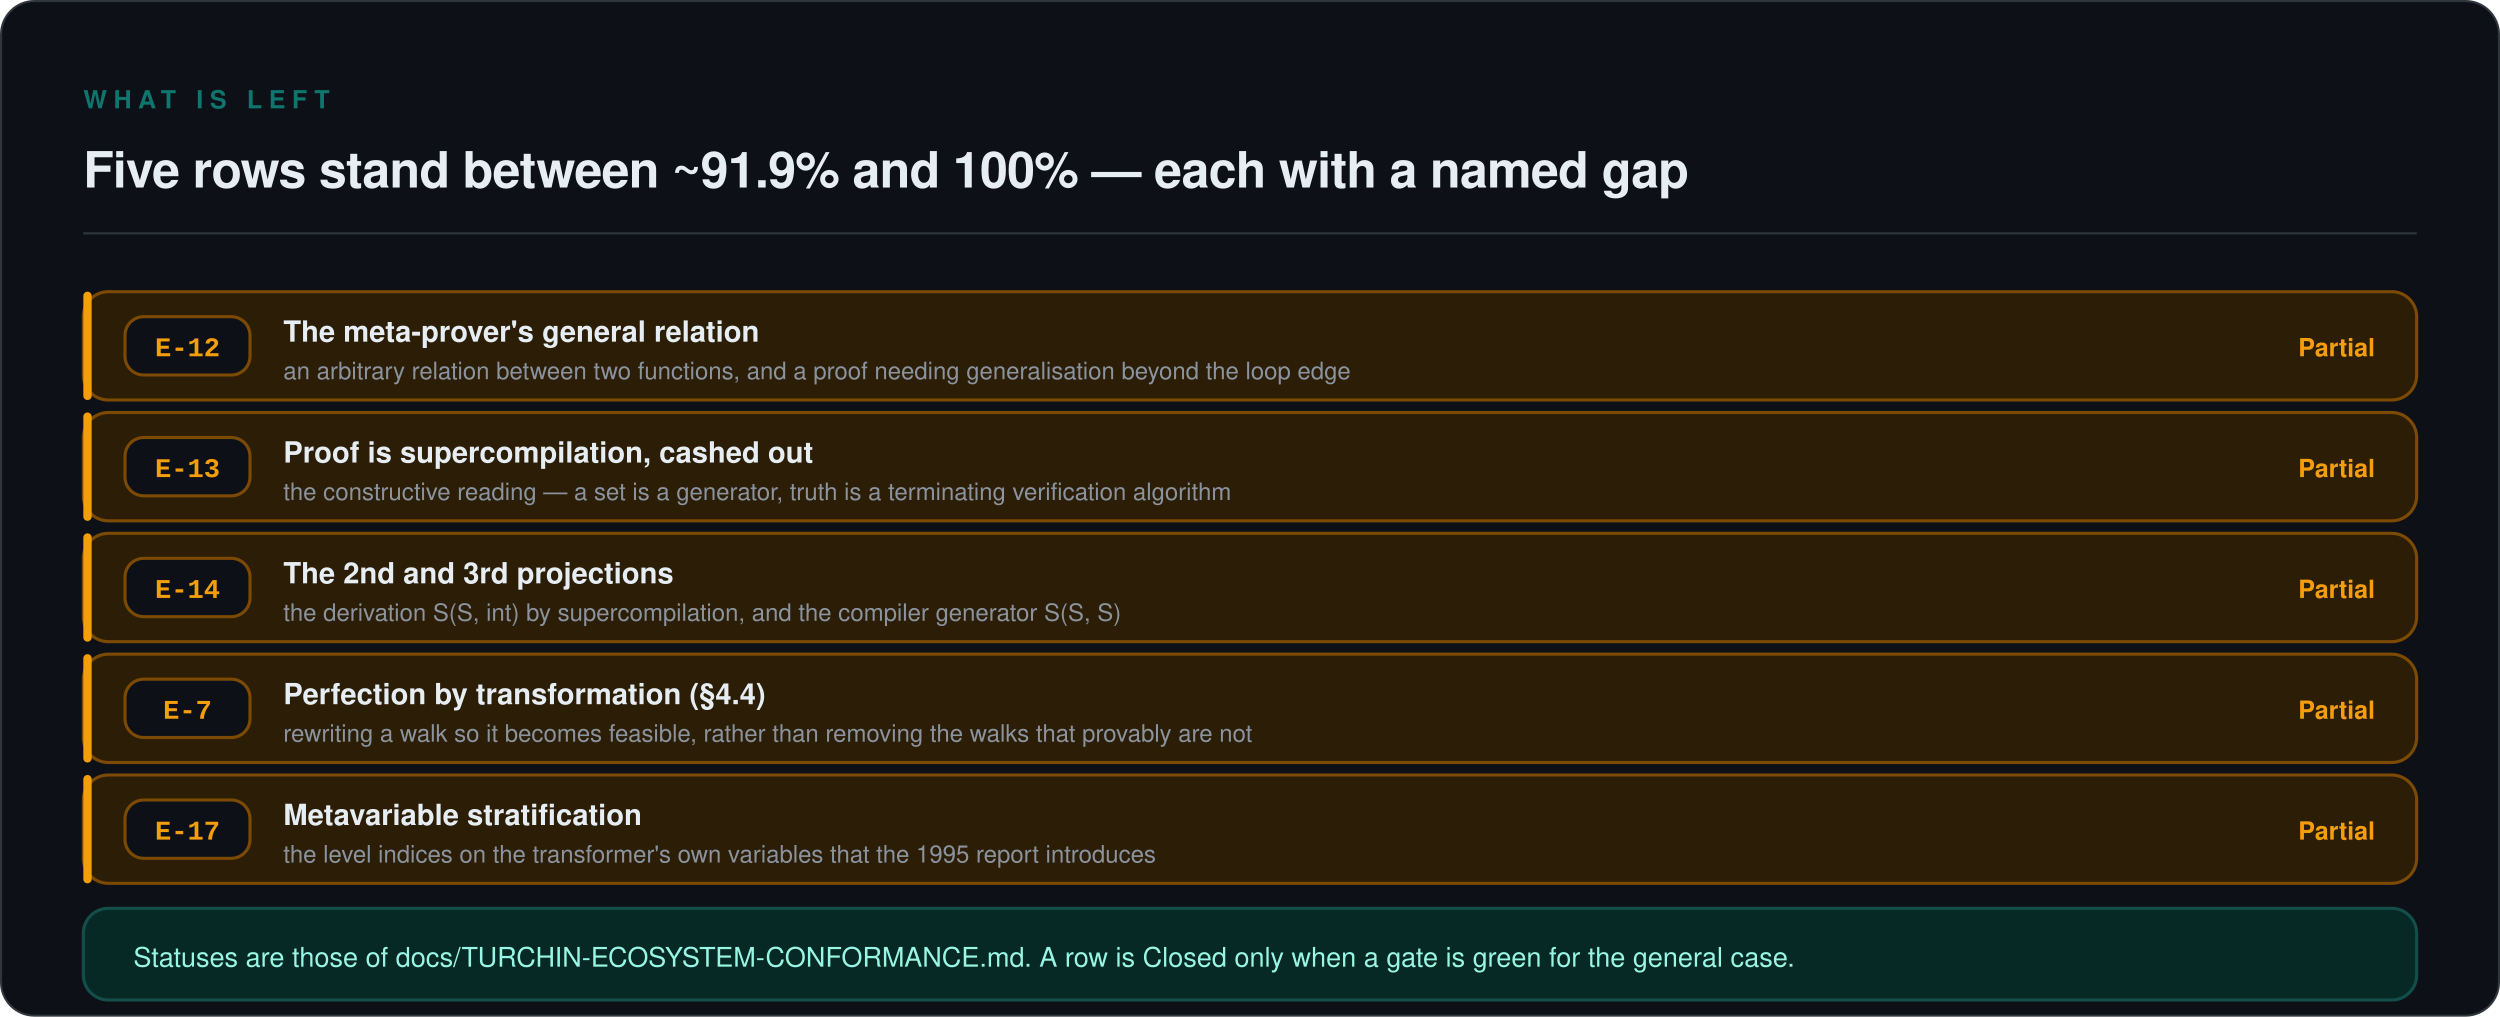
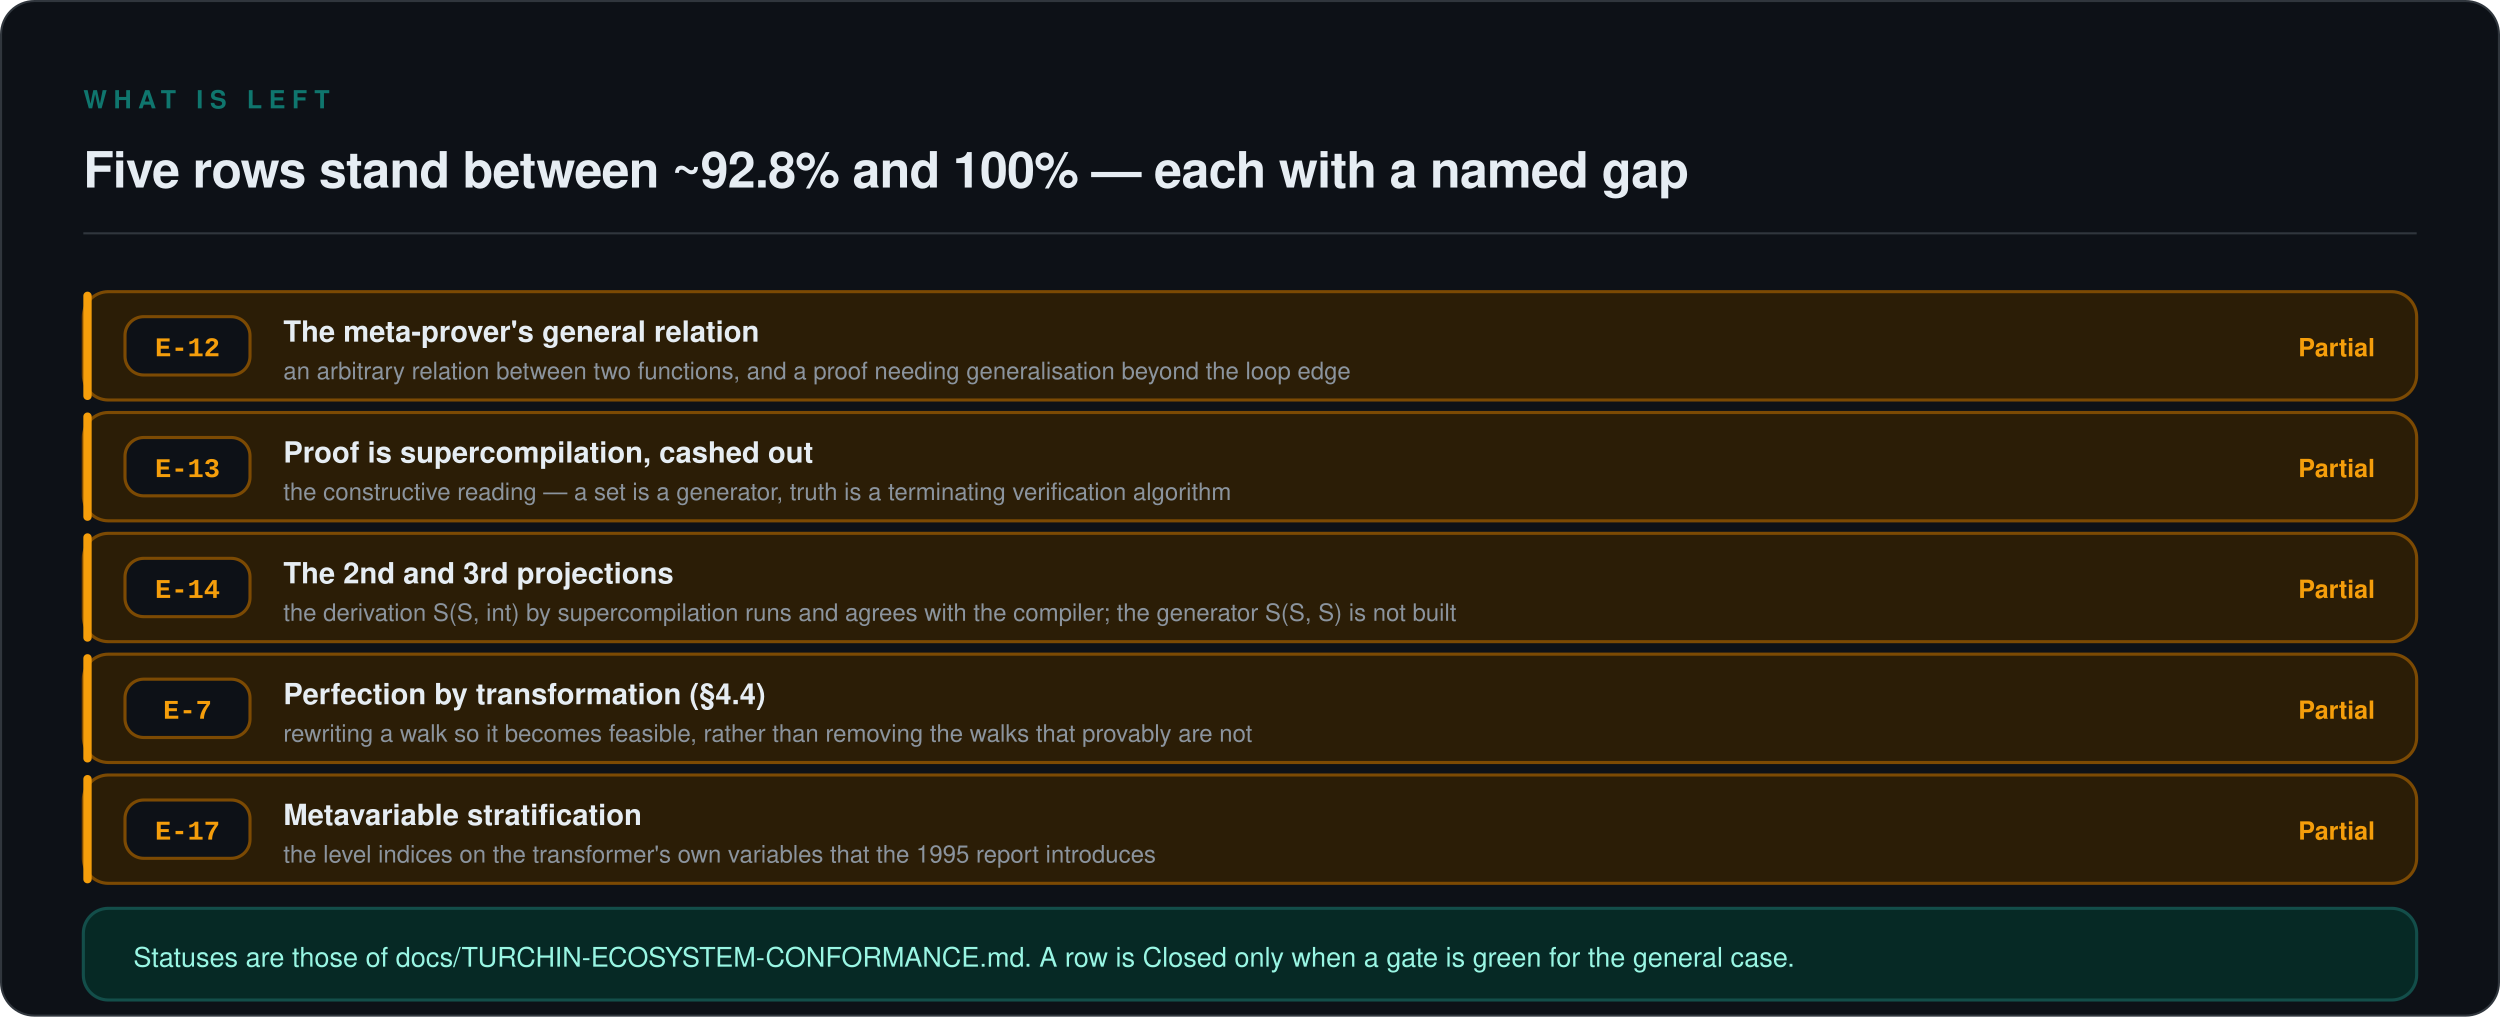
<svg xmlns="http://www.w3.org/2000/svg" viewBox="0 0 1200 488" width="1200" height="488" role="img" aria-labelledby="t d">
  <rect x="0.5" y="0.5" width="1199" height="487" rx="16" fill="#0D1117" stroke="#30363D" stroke-width="1" />
  <text x="40" y="52" font-family="ui-sans-serif, -apple-system, 'Segoe UI', Helvetica, Arial, sans-serif" font-size="12" font-weight="600" letter-spacing="3.2" fill="#0F766E">WHAT IS LEFT</text>
-   <text x="40" y="90" font-family="ui-sans-serif, -apple-system, 'Segoe UI', Helvetica, Arial, sans-serif" font-size="24" font-weight="600" letter-spacing="-0.3" fill="#E6EDF3">Five rows stand between ~91.9% and 100% — each with a named gap</text>
+   <text x="40" y="90" font-family="ui-sans-serif, -apple-system, 'Segoe UI', Helvetica, Arial, sans-serif" font-size="24" font-weight="600" letter-spacing="-0.3" fill="#E6EDF3">Five rows stand between ~92.8% and 100% — each with a named gap</text>
  <line x1="40" y1="112" x2="1160" y2="112" stroke="#30363D" stroke-width="1" />
  <rect x="40" y="140" width="1120" height="52" rx="12" fill="#2B1D06" stroke="#7C4A03" stroke-width="1.5" />
  <rect x="40" y="140" width="4" height="52" rx="2" fill="#F59E0B" />
  <rect x="60" y="152" width="60" height="28" rx="9" fill="#0D1117" stroke="#7C4A03" stroke-width="1.5" />
  <text x="90" y="171" font-family="ui-monospace, SFMono-Regular, 'SF Mono', Menlo, Consolas, 'Liberation Mono', monospace" font-size="13" font-weight="600" text-anchor="middle" fill="#F59E0B">E-12</text>
  <text x="136" y="164" font-family="ui-sans-serif, -apple-system, 'Segoe UI', Helvetica, Arial, sans-serif" font-size="14" font-weight="600" fill="#E6EDF3">The meta-prover's general relation</text>
  <text x="136" y="182" font-family="ui-sans-serif, -apple-system, 'Segoe UI', Helvetica, Arial, sans-serif" font-size="11.5" fill="#8B949E">an arbitrary relation between two functions, and a proof needing generalisation beyond the loop edge</text>
  <text x="1140" y="171" font-family="ui-sans-serif, -apple-system, 'Segoe UI', Helvetica, Arial, sans-serif" font-size="12" font-weight="600" text-anchor="end" fill="#F59E0B">Partial</text>
  <rect x="40" y="198" width="1120" height="52" rx="12" fill="#2B1D06" stroke="#7C4A03" stroke-width="1.5" />
  <rect x="40" y="198" width="4" height="52" rx="2" fill="#F59E0B" />
  <rect x="60" y="210" width="60" height="28" rx="9" fill="#0D1117" stroke="#7C4A03" stroke-width="1.5" />
  <text x="90" y="229" font-family="ui-monospace, SFMono-Regular, 'SF Mono', Menlo, Consolas, 'Liberation Mono', monospace" font-size="13" font-weight="600" text-anchor="middle" fill="#F59E0B">E-13</text>
  <text x="136" y="222" font-family="ui-sans-serif, -apple-system, 'Segoe UI', Helvetica, Arial, sans-serif" font-size="14" font-weight="600" fill="#E6EDF3">Proof is supercompilation, cashed out</text>
  <text x="136" y="240" font-family="ui-sans-serif, -apple-system, 'Segoe UI', Helvetica, Arial, sans-serif" font-size="11.5" fill="#8B949E">the constructive reading — a set is a generator, truth is a terminating verification algorithm</text>
  <text x="1140" y="229" font-family="ui-sans-serif, -apple-system, 'Segoe UI', Helvetica, Arial, sans-serif" font-size="12" font-weight="600" text-anchor="end" fill="#F59E0B">Partial</text>
  <rect x="40" y="256" width="1120" height="52" rx="12" fill="#2B1D06" stroke="#7C4A03" stroke-width="1.5" />
  <rect x="40" y="256" width="4" height="52" rx="2" fill="#F59E0B" />
  <rect x="60" y="268" width="60" height="28" rx="9" fill="#0D1117" stroke="#7C4A03" stroke-width="1.5" />
  <text x="90" y="287" font-family="ui-monospace, SFMono-Regular, 'SF Mono', Menlo, Consolas, 'Liberation Mono', monospace" font-size="13" font-weight="600" text-anchor="middle" fill="#F59E0B">E-14</text>
  <text x="136" y="280" font-family="ui-sans-serif, -apple-system, 'Segoe UI', Helvetica, Arial, sans-serif" font-size="14" font-weight="600" fill="#E6EDF3">The 2nd and 3rd projections</text>
-   <text x="136" y="298" font-family="ui-sans-serif, -apple-system, 'Segoe UI', Helvetica, Arial, sans-serif" font-size="11.5" fill="#8B949E">the derivation S(S, int) by supercompilation, and the compiler generator S(S, S)</text>
+   <text x="136" y="298" font-family="ui-sans-serif, -apple-system, 'Segoe UI', Helvetica, Arial, sans-serif" font-size="11.5" fill="#8B949E">the derivation S(S, int) by supercompilation runs and agrees with the compiler; the generator S(S, S) is not built</text>
  <text x="1140" y="287" font-family="ui-sans-serif, -apple-system, 'Segoe UI', Helvetica, Arial, sans-serif" font-size="12" font-weight="600" text-anchor="end" fill="#F59E0B">Partial</text>
  <rect x="40" y="314" width="1120" height="52" rx="12" fill="#2B1D06" stroke="#7C4A03" stroke-width="1.5" />
  <rect x="40" y="314" width="4" height="52" rx="2" fill="#F59E0B" />
  <rect x="60" y="326" width="60" height="28" rx="9" fill="#0D1117" stroke="#7C4A03" stroke-width="1.5" />
  <text x="90" y="345" font-family="ui-monospace, SFMono-Regular, 'SF Mono', Menlo, Consolas, 'Liberation Mono', monospace" font-size="13" font-weight="600" text-anchor="middle" fill="#F59E0B">E-7</text>
  <text x="136" y="338" font-family="ui-sans-serif, -apple-system, 'Segoe UI', Helvetica, Arial, sans-serif" font-size="14" font-weight="600" fill="#E6EDF3">Perfection by transformation (§4.4)</text>
  <text x="136" y="356" font-family="ui-sans-serif, -apple-system, 'Segoe UI', Helvetica, Arial, sans-serif" font-size="11.5" fill="#8B949E">rewriting a walk so it becomes feasible, rather than removing the walks that provably are not</text>
  <text x="1140" y="345" font-family="ui-sans-serif, -apple-system, 'Segoe UI', Helvetica, Arial, sans-serif" font-size="12" font-weight="600" text-anchor="end" fill="#F59E0B">Partial</text>
  <rect x="40" y="372" width="1120" height="52" rx="12" fill="#2B1D06" stroke="#7C4A03" stroke-width="1.5" />
  <rect x="40" y="372" width="4" height="52" rx="2" fill="#F59E0B" />
  <rect x="60" y="384" width="60" height="28" rx="9" fill="#0D1117" stroke="#7C4A03" stroke-width="1.5" />
  <text x="90" y="403" font-family="ui-monospace, SFMono-Regular, 'SF Mono', Menlo, Consolas, 'Liberation Mono', monospace" font-size="13" font-weight="600" text-anchor="middle" fill="#F59E0B">E-17</text>
  <text x="136" y="396" font-family="ui-sans-serif, -apple-system, 'Segoe UI', Helvetica, Arial, sans-serif" font-size="14" font-weight="600" fill="#E6EDF3">Metavariable stratification</text>
  <text x="136" y="414" font-family="ui-sans-serif, -apple-system, 'Segoe UI', Helvetica, Arial, sans-serif" font-size="11.5" fill="#8B949E">the level indices on the transformer's own variables that the 1995 report introduces</text>
  <text x="1140" y="403" font-family="ui-sans-serif, -apple-system, 'Segoe UI', Helvetica, Arial, sans-serif" font-size="12" font-weight="600" text-anchor="end" fill="#F59E0B">Partial</text>
  <rect x="40" y="436" width="1120" height="44" rx="12" fill="#062925" stroke="#134E4A" stroke-width="1.5" />
  <text x="64" y="464" font-family="ui-sans-serif, -apple-system, 'Segoe UI', Helvetica, Arial, sans-serif" font-size="13" fill="#99F6E4">Statuses are those of docs/TURCHIN-ECOSYSTEM-CONFORMANCE.md. A row is Closed only when a gate is green for the general case.</text>
</svg>
